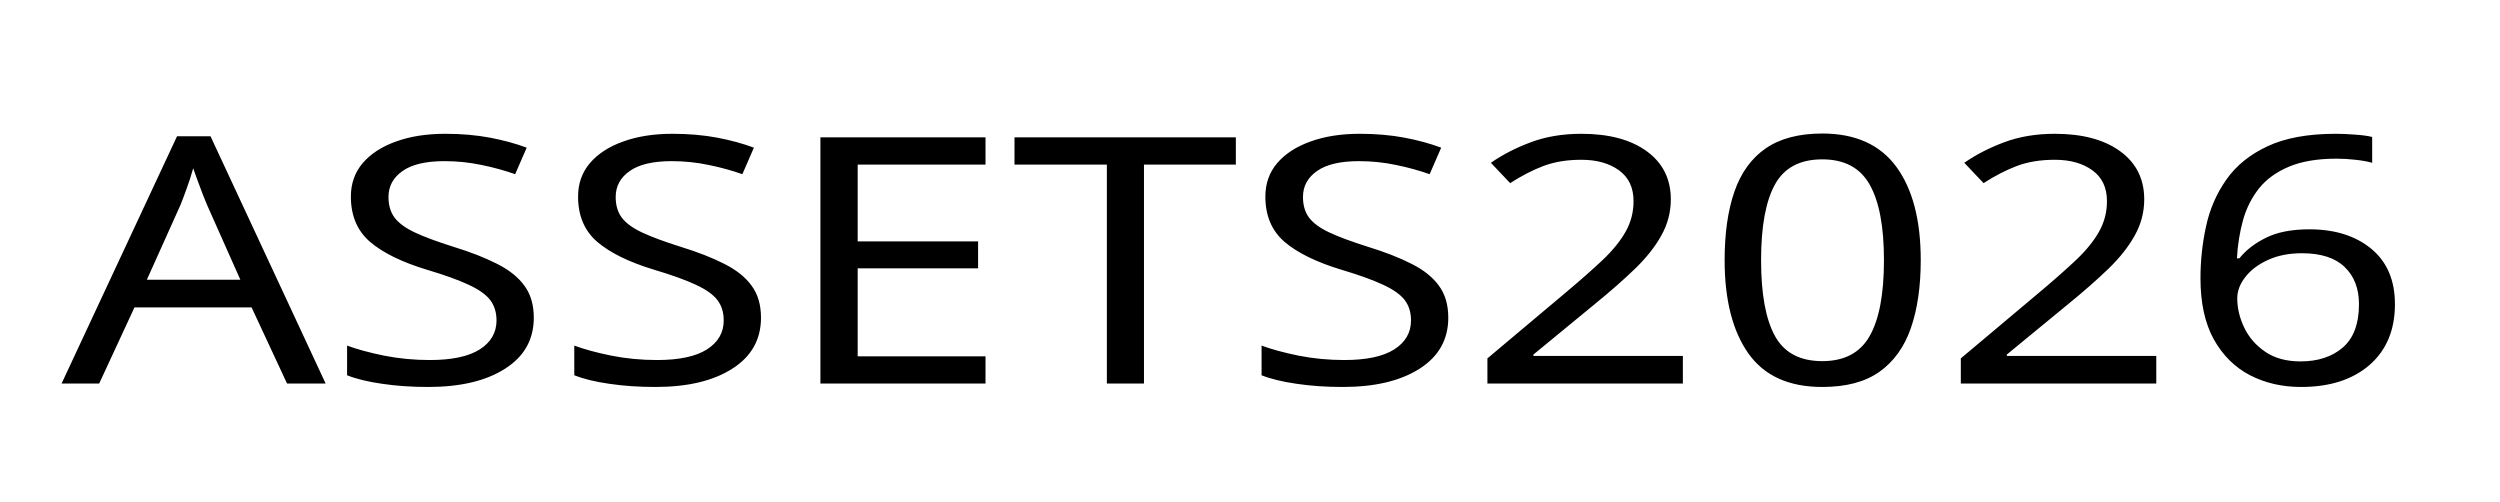
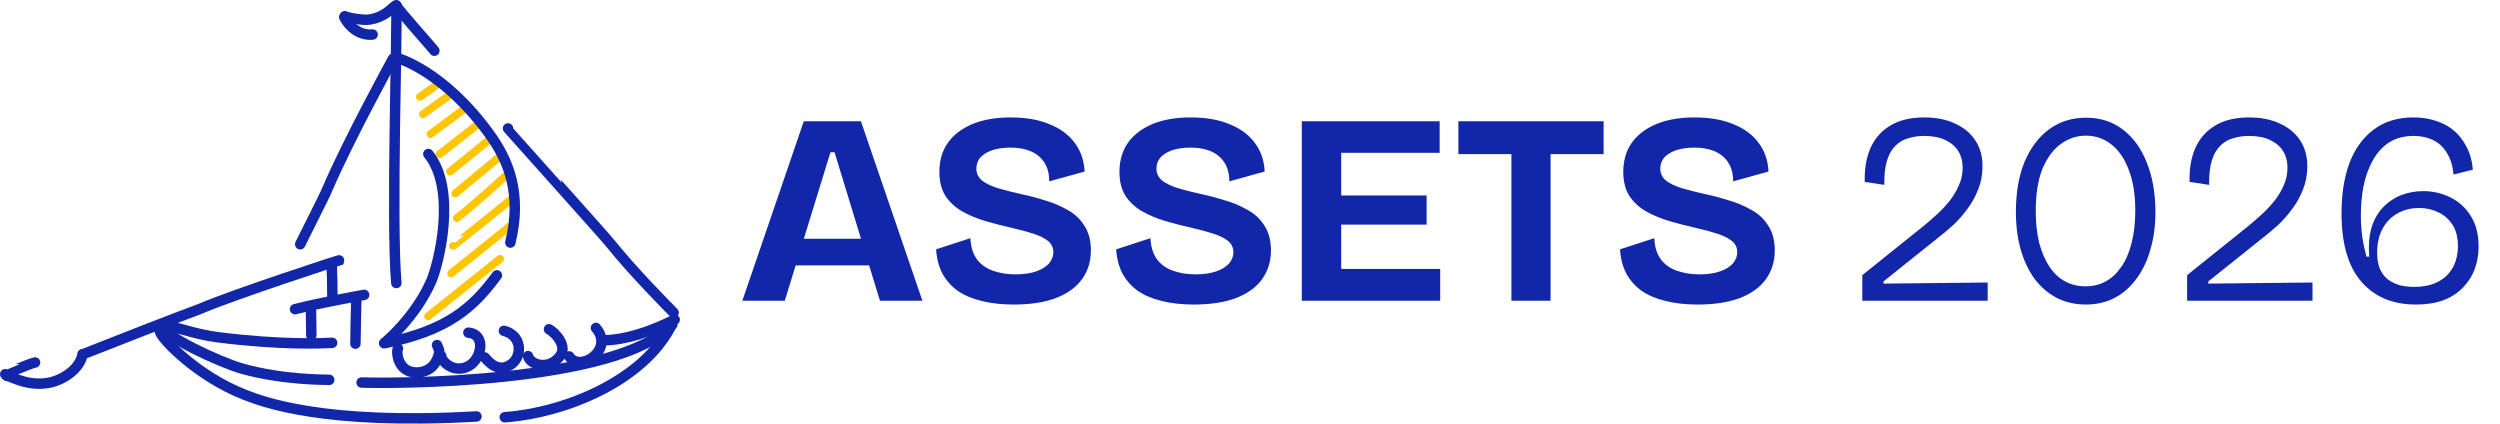
- <svg xmlns="http://www.w3.org/2000/svg" id="Layer_1" version="1.1" viewBox="0 0 284.2 57">
-   <defs>
-     <style>
-       .st0 {
-         fill: #1968be;
-       }
- 
-       .st1 {
-         fill: #f03700;
-       }
- 
-       .st2 {
-         font-family: MarkerFelt-Wide, 'Marker Felt';
-         font-size: 39.2px;
-       }
- 
-       .st3 {
-         fill: #fbfeff;
-       }
-     </style>
-   </defs>
-   <circle class="st1" cx="-103.9" cy="10" r="10" />
-   <polygon class="st0" points="-21.1 30.3 -36.5 57 -5.7 57 -21.1 30.3" />
-   <polygon class="st3" points="-38.6 0 -23.2 26.7 -54 26.7 -38.6 0" />
-   <polygon class="st3" points="-89 26.7 -58.2 26.7 -73.6 0 -89 26.7" />
-   <path class="st0" d="M-58.2,26.7h0L-73.6,0l-15.4,26.7h0l-17.5,30.3h30.8l17.5-30.3h0ZM-73.6,1.6l14,24.3h-28L-73.6,1.6Z" />
-   <path class="st0" d="M-23.2,26.7h0L-38.6,0l-15.4,26.7h0l-17.5,30.3h30.8l17.5-30.3h0ZM-38.6,1.6l14,24.3h-28L-38.6,1.6Z" />
-   <text class="st2" transform="translate(7 43.6) scale(1.2 1)">
-     <tspan x="0" y="0">ASSETS2026</tspan>
-   </text>
+ <svg xmlns="http://www.w3.org/2000/svg" width="478" height="81" viewBox="0 0 478 81" fill="none">
+   <path d="M80.278 18.532L83.79 16.019" stroke="#FFC600" stroke-width="1.5" stroke-miterlimit="1.5" stroke-linecap="round" stroke-linejoin="round" />
+   <path d="M80.862 21.833L86.154 18.043" stroke="#FFC600" stroke-width="1.5" stroke-miterlimit="1.5" stroke-linecap="round" stroke-linejoin="round" />
+   <path d="M82.309 25.642L88.734 20.858" stroke="#FFC600" stroke-width="1.5" stroke-miterlimit="1.5" stroke-linecap="round" stroke-linejoin="round" />
+   <path d="M84.058 29.477L91.318 23.805" stroke="#FFC600" stroke-width="1.5" stroke-miterlimit="1.5" stroke-linecap="round" stroke-linejoin="round" />
+   <path d="M86.051 32.801L93.725 26.576" stroke="#FFC600" stroke-width="1.5" stroke-miterlimit="1.5" stroke-linecap="round" stroke-linejoin="round" />
+   <path d="M87.051 36.996L95.256 30.183" stroke="#FFC600" stroke-width="1.5" stroke-miterlimit="1.5" stroke-linecap="round" stroke-linejoin="round" />
+   <path d="M87.336 41.699C87.328 41.789 91.625 38.253 96.568 33.747" stroke="#FFC600" stroke-width="1.5" stroke-miterlimit="1.5" stroke-linecap="round" stroke-linejoin="round" />
+   <path d="M81.855 60.483L95.595 49.498" stroke="#FFC600" stroke-width="1.5" stroke-miterlimit="1.5" stroke-linecap="round" stroke-linejoin="round" />
+   <path d="M86.619 47.032C86.664 47.06 97.368 38.416 97.577 38.249" stroke="#FFC600" stroke-width="1.5" stroke-miterlimit="1.5" stroke-linecap="round" stroke-linejoin="round" />
+   <path d="M86.27 52.261L97.401 43.331" stroke="#FFC600" stroke-width="1.5" stroke-miterlimit="1.5" stroke-linecap="round" stroke-linejoin="round" />
+   <path d="M75.767 1C76.042 3.477 74.759 42.83 75.78 54.114" stroke="#1226AA" stroke-width="2" stroke-miterlimit="1.5" stroke-linecap="round" stroke-linejoin="round" />
+   <path d="M81.902 29.447C87.538 36.446 83.751 50.798 82.457 53.739C79.38 60.733 73.775 65.314 73.568 65.522" stroke="#1226AA" stroke-width="2" stroke-miterlimit="1.5" stroke-linecap="round" stroke-linejoin="round" />
+   <path d="M75.852 11.056C75.852 11.056 84.748 13.374 93.68 25.761C97.098 30.501 99.909 36.93 97.579 46.378" stroke="#1226AA" stroke-width="2" stroke-miterlimit="1.5" stroke-linecap="round" stroke-linejoin="round" />
+   <path d="M95.007 52.647C90.455 58.843 85.586 63.195 73.457 65.635" stroke="#1226AA" stroke-width="2" stroke-miterlimit="1.5" stroke-linecap="round" stroke-linejoin="round" />
+   <path d="M75.124 11.242C75.07 11.402 66.829 26.318 62.566 36.205C61.939 37.66 61.908 37.637 57.398 46.702" stroke="#1226AA" stroke-width="2" stroke-miterlimit="1.5" stroke-linecap="round" stroke-linejoin="round" />
+   <path d="M75.942 1.246C75.893 1.624 82.787 9.266 83.05 9.705" stroke="#1226AA" stroke-width="2" stroke-miterlimit="1.5" stroke-linecap="round" stroke-linejoin="round" />
+   <path d="M65.82 3.283C66.766 5.181 68.82 6.846 71.243 6.602" stroke="#1226AA" stroke-width="2" stroke-miterlimit="1.5" stroke-linecap="round" stroke-linejoin="round" />
+   <path d="M65.927 3.105C66.727 3.476 69.474 3.922 70.698 3.733C73.174 3.35 74.591 1.94 75.35 1.258" stroke="#1226AA" stroke-width="2" stroke-miterlimit="1.5" stroke-linecap="round" stroke-linejoin="round" />
+   <path d="M1 71.543C1.035 71.559 5.386 69.6 6.7 69.305" stroke="#1226AA" stroke-width="2" stroke-miterlimit="1.5" stroke-linecap="round" stroke-linejoin="round" />
+   <path d="M1.281 71.86C1.765 71.646 7.643 75.66 13.332 71.372C15.442 69.781 15.727 68.054 15.784 67.706" stroke="#1226AA" stroke-width="2" stroke-miterlimit="1.5" stroke-linecap="round" stroke-linejoin="round" />
+   <path d="M16.348 67.539C36.892 59.426 36.931 59.626 38.696 58.874C44.855 56.255 65.193 49.572 65.022 49.743" stroke="#1226AA" stroke-width="2" stroke-miterlimit="1.5" stroke-linecap="round" stroke-linejoin="round" />
+   <path d="M63.474 51.085C63.364 51.536 63.552 51.493 63.552 56.88" stroke="#1226AA" stroke-width="2" stroke-miterlimit="1.5" stroke-linecap="round" stroke-linejoin="round" />
+   <path d="M56.412 59.115C61.044 57.928 68.561 56.572 69.623 56.381" stroke="#1226AA" stroke-width="2" stroke-miterlimit="1.5" stroke-linecap="round" stroke-linejoin="round" />
+   <path d="M59.465 59.371C59.522 61.757 59.469 61.724 59.526 64.102" stroke="#1226AA" stroke-width="2" stroke-miterlimit="1.5" stroke-linecap="round" stroke-linejoin="round" />
+   <path d="M68.122 57.634C68.122 57.634 67.932 65.118 67.956 65.707" stroke="#1226AA" stroke-width="2" stroke-miterlimit="1.5" stroke-linecap="round" stroke-linejoin="round" />
+   <path d="M32.542 62.437C34.566 62.775 37.698 63.987 41.69 64.487C53.956 66.029 61.761 65.637 63.506 65.549" stroke="#1226AA" stroke-width="2" stroke-miterlimit="1.5" stroke-linecap="round" stroke-linejoin="round" />
+   <path d="M31.414 62.53C30.61 63.914 42.026 69.309 46.335 70.5C54.071 72.641 61.605 72.577 62.944 72.623" stroke="#1226AA" stroke-width="2" stroke-miterlimit="1.5" stroke-linecap="round" stroke-linejoin="round" />
+   <path d="M30.558 63.373C30.834 64.728 37.733 71.98 46.898 75.522C50.213 76.804 61.89 81.319 91.095 79.625" stroke="#1226AA" stroke-width="2" stroke-miterlimit="1.5" stroke-linecap="round" stroke-linejoin="round" />
+   <path d="M96.513 79.777C108.59 78.86 122.835 72.592 128.141 62.651" stroke="#1226AA" stroke-width="2" stroke-miterlimit="1.5" stroke-linecap="round" stroke-linejoin="round" />
+   <path d="M69.143 73.136C73.783 73.348 117.894 73.531 128.557 62.05" stroke="#1226AA" stroke-width="2" stroke-miterlimit="1.5" stroke-linecap="round" stroke-linejoin="round" />
+   <path d="M115.402 65.058C119.477 65.04 124.406 63.412 129 61.112" stroke="#1226AA" stroke-width="2" stroke-miterlimit="1.5" stroke-linecap="round" stroke-linejoin="round" />
+   <path d="M97.134 24.558C97.134 24.587 115.463 45.002 116.672 46.508C121.127 52.062 127.778 58.746 128.791 59.764" stroke="#1226AA" stroke-width="2" stroke-miterlimit="1.5" stroke-linecap="round" stroke-linejoin="round" />
+   <path d="M84.383 68.083C84.264 68.905 86.742 71.632 89.705 69.93C92.11 68.549 92.979 63.917 89.557 63.603" stroke="#1226AA" stroke-width="2" stroke-miterlimit="1.5" stroke-linecap="round" stroke-linejoin="round" />
+   <path d="M96.347 63.255C99.82 64.127 99.898 68.025 97.833 69.581C95.201 71.566 93.233 68.936 92.679 68.337" stroke="#1226AA" stroke-width="2" stroke-miterlimit="1.5" stroke-linecap="round" stroke-linejoin="round" />
+   <path d="M104.97 62.956C106.04 63.492 108.447 66.008 107.201 67.887C105.228 70.863 101.45 69.911 100.956 68.087" stroke="#1226AA" stroke-width="2" stroke-miterlimit="1.5" stroke-linecap="round" stroke-linejoin="round" />
+   <path d="M108.827 68.143C110.903 71.325 117.562 66.863 113.942 62.707" stroke="#1226AA" stroke-width="2" stroke-miterlimit="1.5" stroke-linecap="round" stroke-linejoin="round" />
+   <path d="M76.089 66.628C75.718 67.197 75.983 71.121 79.515 71.215C79.931 71.228 82.74 71.304 83.771 68.194C84.136 67.092 84.017 67.069 83.562 65.981" stroke="#1226AA" stroke-width="2" stroke-miterlimit="1.5" stroke-linecap="round" stroke-linejoin="round" />
+   <path d="M141.936 57.5L153.688 23.18H164.608L176.36 57.5H168.248L159.564 29.108H158.784L150.048 57.5H141.936ZM148.54 50.74V45.644H170.848V50.74H148.54ZM193.806 58.228C191.553 58.228 189.525 58.003 187.722 57.552C185.954 57.136 184.429 56.495 183.146 55.628C181.898 54.727 180.91 53.617 180.182 52.3C179.489 50.948 179.09 49.405 178.986 47.672L185.538 45.54C185.608 47.1 185.989 48.4 186.682 49.44C187.41 50.48 188.433 51.243 189.75 51.728C191.068 52.213 192.541 52.456 194.17 52.456C195.73 52.456 197.048 52.265 198.122 51.884C199.197 51.503 200.012 51 200.566 50.376C201.121 49.717 201.398 49.007 201.398 48.244C201.398 47.343 201.052 46.615 200.358 46.06C199.665 45.505 198.712 45.037 197.498 44.656C196.32 44.275 194.968 43.911 193.442 43.564C191.744 43.183 190.062 42.749 188.398 42.264C186.769 41.779 185.278 41.155 183.926 40.392C182.609 39.629 181.552 38.641 180.754 37.428C179.992 36.215 179.61 34.689 179.61 32.852C179.61 30.737 180.13 28.917 181.17 27.392C182.245 25.832 183.805 24.619 185.85 23.752C187.896 22.885 190.357 22.452 193.234 22.452C196.146 22.452 198.625 22.885 200.67 23.752C202.75 24.584 204.362 25.78 205.506 27.34C206.65 28.865 207.274 30.685 207.378 32.8L200.618 34.672C200.618 33.597 200.445 32.661 200.098 31.864C199.752 31.067 199.266 30.408 198.642 29.888C198.018 29.333 197.238 28.917 196.302 28.64C195.401 28.363 194.361 28.224 193.182 28.224C191.83 28.224 190.652 28.397 189.646 28.744C188.676 29.091 187.93 29.559 187.41 30.148C186.925 30.737 186.682 31.431 186.682 32.228C186.682 33.164 187.064 33.944 187.826 34.568C188.624 35.157 189.664 35.643 190.946 36.024C192.264 36.405 193.702 36.769 195.262 37.116C196.753 37.428 198.261 37.827 199.786 38.312C201.346 38.763 202.785 39.369 204.102 40.132C205.454 40.86 206.529 41.865 207.326 43.148C208.158 44.396 208.574 45.973 208.574 47.88C208.574 49.96 208.02 51.78 206.91 53.34C205.801 54.9 204.137 56.113 201.918 56.98C199.734 57.812 197.03 58.228 193.806 58.228ZM228.236 58.228C225.983 58.228 223.955 58.003 222.152 57.552C220.384 57.136 218.859 56.495 217.576 55.628C216.328 54.727 215.34 53.617 214.612 52.3C213.919 50.948 213.52 49.405 213.416 47.672L219.968 45.54C220.037 47.1 220.419 48.4 221.112 49.44C221.84 50.48 222.863 51.243 224.18 51.728C225.497 52.213 226.971 52.456 228.6 52.456C230.16 52.456 231.477 52.265 232.552 51.884C233.627 51.503 234.441 51 234.996 50.376C235.551 49.717 235.828 49.007 235.828 48.244C235.828 47.343 235.481 46.615 234.788 46.06C234.095 45.505 233.141 45.037 231.928 44.656C230.749 44.275 229.397 43.911 227.872 43.564C226.173 43.183 224.492 42.749 222.828 42.264C221.199 41.779 219.708 41.155 218.356 40.392C217.039 39.629 215.981 38.641 215.184 37.428C214.421 36.215 214.04 34.689 214.04 32.852C214.04 30.737 214.56 28.917 215.6 27.392C216.675 25.832 218.235 24.619 220.28 23.752C222.325 22.885 224.787 22.452 227.664 22.452C230.576 22.452 233.055 22.885 235.1 23.752C237.18 24.584 238.792 25.78 239.936 27.34C241.08 28.865 241.704 30.685 241.808 32.8L235.048 34.672C235.048 33.597 234.875 32.661 234.528 31.864C234.181 31.067 233.696 30.408 233.072 29.888C232.448 29.333 231.668 28.917 230.732 28.64C229.831 28.363 228.791 28.224 227.612 28.224C226.26 28.224 225.081 28.397 224.076 28.744C223.105 29.091 222.36 29.559 221.84 30.148C221.355 30.737 221.112 31.431 221.112 32.228C221.112 33.164 221.493 33.944 222.256 34.568C223.053 35.157 224.093 35.643 225.376 36.024C226.693 36.405 228.132 36.769 229.692 37.116C231.183 37.428 232.691 37.827 234.216 38.312C235.776 38.763 237.215 39.369 238.532 40.132C239.884 40.86 240.959 41.865 241.756 43.148C242.588 44.396 243.004 45.973 243.004 47.88C243.004 49.96 242.449 51.78 241.34 53.34C240.231 54.9 238.567 56.113 236.348 56.98C234.164 57.812 231.46 58.228 228.236 58.228ZM248.898 57.5V23.18H256.438V57.5H248.898ZM254.098 57.5V51.416H275.366V57.5H254.098ZM254.098 42.94V37.376H272.766V42.94H254.098ZM254.098 29.212V23.18H275.262V29.212H254.098ZM288.982 57.5V23.18H296.47V57.5H288.982ZM278.842 29.472V23.18H306.61V29.472H278.842ZM324.568 58.228C322.315 58.228 320.287 58.003 318.484 57.552C316.716 57.136 315.191 56.495 313.908 55.628C312.66 54.727 311.672 53.617 310.944 52.3C310.251 50.948 309.852 49.405 309.748 47.672L316.3 45.54C316.369 47.1 316.751 48.4 317.444 49.44C318.172 50.48 319.195 51.243 320.512 51.728C321.829 52.213 323.303 52.456 324.932 52.456C326.492 52.456 327.809 52.265 328.884 51.884C329.959 51.503 330.773 51 331.328 50.376C331.883 49.717 332.16 49.007 332.16 48.244C332.16 47.343 331.813 46.615 331.12 46.06C330.427 45.505 329.473 45.037 328.26 44.656C327.081 44.275 325.729 43.911 324.204 43.564C322.505 43.183 320.824 42.749 319.16 42.264C317.531 41.779 316.04 41.155 314.688 40.392C313.371 39.629 312.313 38.641 311.516 37.428C310.753 36.215 310.372 34.689 310.372 32.852C310.372 30.737 310.892 28.917 311.932 27.392C313.007 25.832 314.567 24.619 316.612 23.752C318.657 22.885 321.119 22.452 323.996 22.452C326.908 22.452 329.387 22.885 331.432 23.752C333.512 24.584 335.124 25.78 336.268 27.34C337.412 28.865 338.036 30.685 338.14 32.8L331.38 34.672C331.38 33.597 331.207 32.661 330.86 31.864C330.513 31.067 330.028 30.408 329.404 29.888C328.78 29.333 328 28.917 327.064 28.64C326.163 28.363 325.123 28.224 323.944 28.224C322.592 28.224 321.413 28.397 320.408 28.744C319.437 29.091 318.692 29.559 318.172 30.148C317.687 30.737 317.444 31.431 317.444 32.228C317.444 33.164 317.825 33.944 318.588 34.568C319.385 35.157 320.425 35.643 321.708 36.024C323.025 36.405 324.464 36.769 326.024 37.116C327.515 37.428 329.023 37.827 330.548 38.312C332.108 38.763 333.547 39.369 334.864 40.132C336.216 40.86 337.291 41.865 338.088 43.148C338.92 44.396 339.336 45.973 339.336 47.88C339.336 49.96 338.781 51.78 337.672 53.34C336.563 54.9 334.899 56.113 332.68 56.98C330.496 57.812 327.792 58.228 324.568 58.228ZM356.07 57.5V52.612L367.926 43.096C368.724 42.437 369.538 41.727 370.37 40.964C371.237 40.167 372.034 39.317 372.762 38.416C373.49 37.48 374.08 36.492 374.53 35.452C375.016 34.412 375.258 33.285 375.258 32.072C375.258 30.859 374.981 29.801 374.426 28.9C373.872 27.999 373.04 27.288 371.93 26.768C370.856 26.248 369.504 25.988 367.874 25.988C366.869 25.988 365.898 26.127 364.962 26.404C364.026 26.647 363.194 27.115 362.466 27.808C361.738 28.501 361.184 29.455 360.802 30.668C360.421 31.881 360.248 33.441 360.282 35.348L356.538 34.776C356.469 32.315 356.833 30.165 357.63 28.328C358.462 26.456 359.728 25.017 361.426 24.012C363.125 22.972 365.292 22.452 367.926 22.452C370.214 22.452 372.19 22.851 373.854 23.648C375.518 24.411 376.801 25.485 377.702 26.872C378.604 28.259 379.054 29.888 379.054 31.76C379.054 33.389 378.777 34.88 378.222 36.232C377.702 37.584 377.009 38.832 376.142 39.976C375.31 41.12 374.392 42.16 373.386 43.096C372.381 43.997 371.428 44.795 370.526 45.488L360.126 53.808V54.224L380.042 54.016V57.5H356.07ZM398.805 58.228C396.795 58.228 394.957 57.812 393.293 56.98C391.629 56.113 390.208 54.9 389.029 53.34C387.885 51.78 387.001 49.925 386.377 47.776C385.753 45.592 385.441 43.183 385.441 40.548C385.441 36.804 385.996 33.597 387.105 30.928C388.249 28.224 389.827 26.144 391.837 24.688C393.848 23.232 396.188 22.504 398.857 22.504C401.631 22.504 404.005 23.284 405.981 24.844C407.957 26.369 409.465 28.484 410.505 31.188C411.58 33.892 412.117 37.012 412.117 40.548C412.117 43.113 411.805 45.471 411.181 47.62C410.592 49.769 409.708 51.641 408.529 53.236C407.385 54.831 405.999 56.061 404.369 56.928C402.74 57.795 400.885 58.228 398.805 58.228ZM398.753 54.744C400.175 54.744 401.457 54.432 402.601 53.808C403.745 53.184 404.733 52.265 405.565 51.052C406.432 49.839 407.091 48.331 407.541 46.528C408.027 44.691 408.269 42.593 408.269 40.236C408.269 37.289 407.871 34.759 407.073 32.644C406.311 30.495 405.219 28.848 403.797 27.704C402.376 26.525 400.712 25.936 398.805 25.936C397.107 25.936 395.529 26.456 394.073 27.496C392.617 28.536 391.439 30.113 390.537 32.228C389.671 34.343 389.237 37.047 389.237 40.34C389.237 42.663 389.463 44.725 389.913 46.528C390.399 48.296 391.057 49.804 391.889 51.052C392.721 52.265 393.709 53.184 394.853 53.808C396.032 54.432 397.332 54.744 398.753 54.744ZM418.176 57.5V52.612L430.032 43.096C430.829 42.437 431.644 41.727 432.476 40.964C433.342 40.167 434.14 39.317 434.868 38.416C435.596 37.48 436.185 36.492 436.636 35.452C437.121 34.412 437.364 33.285 437.364 32.072C437.364 30.859 437.086 29.801 436.532 28.9C435.977 27.999 435.145 27.288 434.036 26.768C432.961 26.248 431.609 25.988 429.98 25.988C428.974 25.988 428.004 26.127 427.068 26.404C426.132 26.647 425.3 27.115 424.572 27.808C423.844 28.501 423.289 29.455 422.908 30.668C422.526 31.881 422.353 33.441 422.388 35.348L418.644 34.776C418.574 32.315 418.938 30.165 419.736 28.328C420.568 26.456 421.833 25.017 423.532 24.012C425.23 22.972 427.397 22.452 430.032 22.452C432.32 22.452 434.296 22.851 435.96 23.648C437.624 24.411 438.906 25.485 439.808 26.872C440.709 28.259 441.16 29.888 441.16 31.76C441.16 33.389 440.882 34.88 440.328 36.232C439.808 37.584 439.114 38.832 438.248 39.976C437.416 41.12 436.497 42.16 435.492 43.096C434.486 43.997 433.533 44.795 432.632 45.488L422.232 53.808V54.224L442.148 54.016V57.5H418.176ZM461.895 58.228C457.492 58.228 454.026 56.772 451.495 53.86C448.964 50.948 447.699 46.58 447.699 40.756C447.699 37.116 448.202 33.927 449.207 31.188C450.247 28.449 451.79 26.317 453.835 24.792C455.88 23.232 458.428 22.452 461.479 22.452C463.039 22.452 464.478 22.677 465.795 23.128C467.112 23.544 468.256 24.168 469.227 25C470.198 25.832 470.995 26.872 471.619 28.12C472.278 29.368 472.676 30.807 472.815 32.436L469.123 33.372C468.95 31.673 468.516 30.287 467.823 29.212C467.164 28.103 466.28 27.288 465.171 26.768C464.096 26.248 462.866 25.988 461.479 25.988C459.676 25.988 458.116 26.404 456.799 27.236C455.516 28.068 454.476 29.212 453.679 30.668C452.882 32.089 452.292 33.719 451.911 35.556C451.564 37.359 451.391 39.248 451.391 41.224C451.391 42.472 451.478 43.789 451.651 45.176C451.859 46.563 452.136 47.863 452.483 49.076H453.003C452.83 46.857 452.986 44.968 453.471 43.408C453.991 41.813 454.754 40.513 455.759 39.508C456.764 38.503 457.908 37.757 459.191 37.272C460.508 36.787 461.878 36.544 463.299 36.544C465.171 36.544 466.904 36.943 468.499 37.74C470.128 38.537 471.428 39.716 472.399 41.276C473.404 42.836 473.907 44.795 473.907 47.152C473.907 48.643 473.664 50.064 473.179 51.416C472.694 52.733 471.948 53.912 470.943 54.952C469.972 55.992 468.724 56.807 467.199 57.396C465.708 57.951 463.94 58.228 461.895 58.228ZM461.531 54.848C463.126 54.848 464.46 54.623 465.535 54.172C466.644 53.687 467.511 53.08 468.135 52.352C468.794 51.589 469.262 50.757 469.539 49.856C469.816 48.955 469.955 48.036 469.955 47.1C469.955 45.367 469.591 43.963 468.863 42.888C468.135 41.813 467.216 41.033 466.107 40.548C464.998 40.028 463.819 39.768 462.571 39.768C460.942 39.768 459.52 40.132 458.307 40.86C457.094 41.553 456.158 42.541 455.499 43.824C454.84 45.072 454.511 46.563 454.511 48.296C454.511 49.648 454.719 50.757 455.135 51.624C455.551 52.456 456.106 53.115 456.799 53.6C457.492 54.051 458.238 54.38 459.035 54.588C459.867 54.761 460.699 54.848 461.531 54.848Z" fill="#1226AA" />
</svg>
